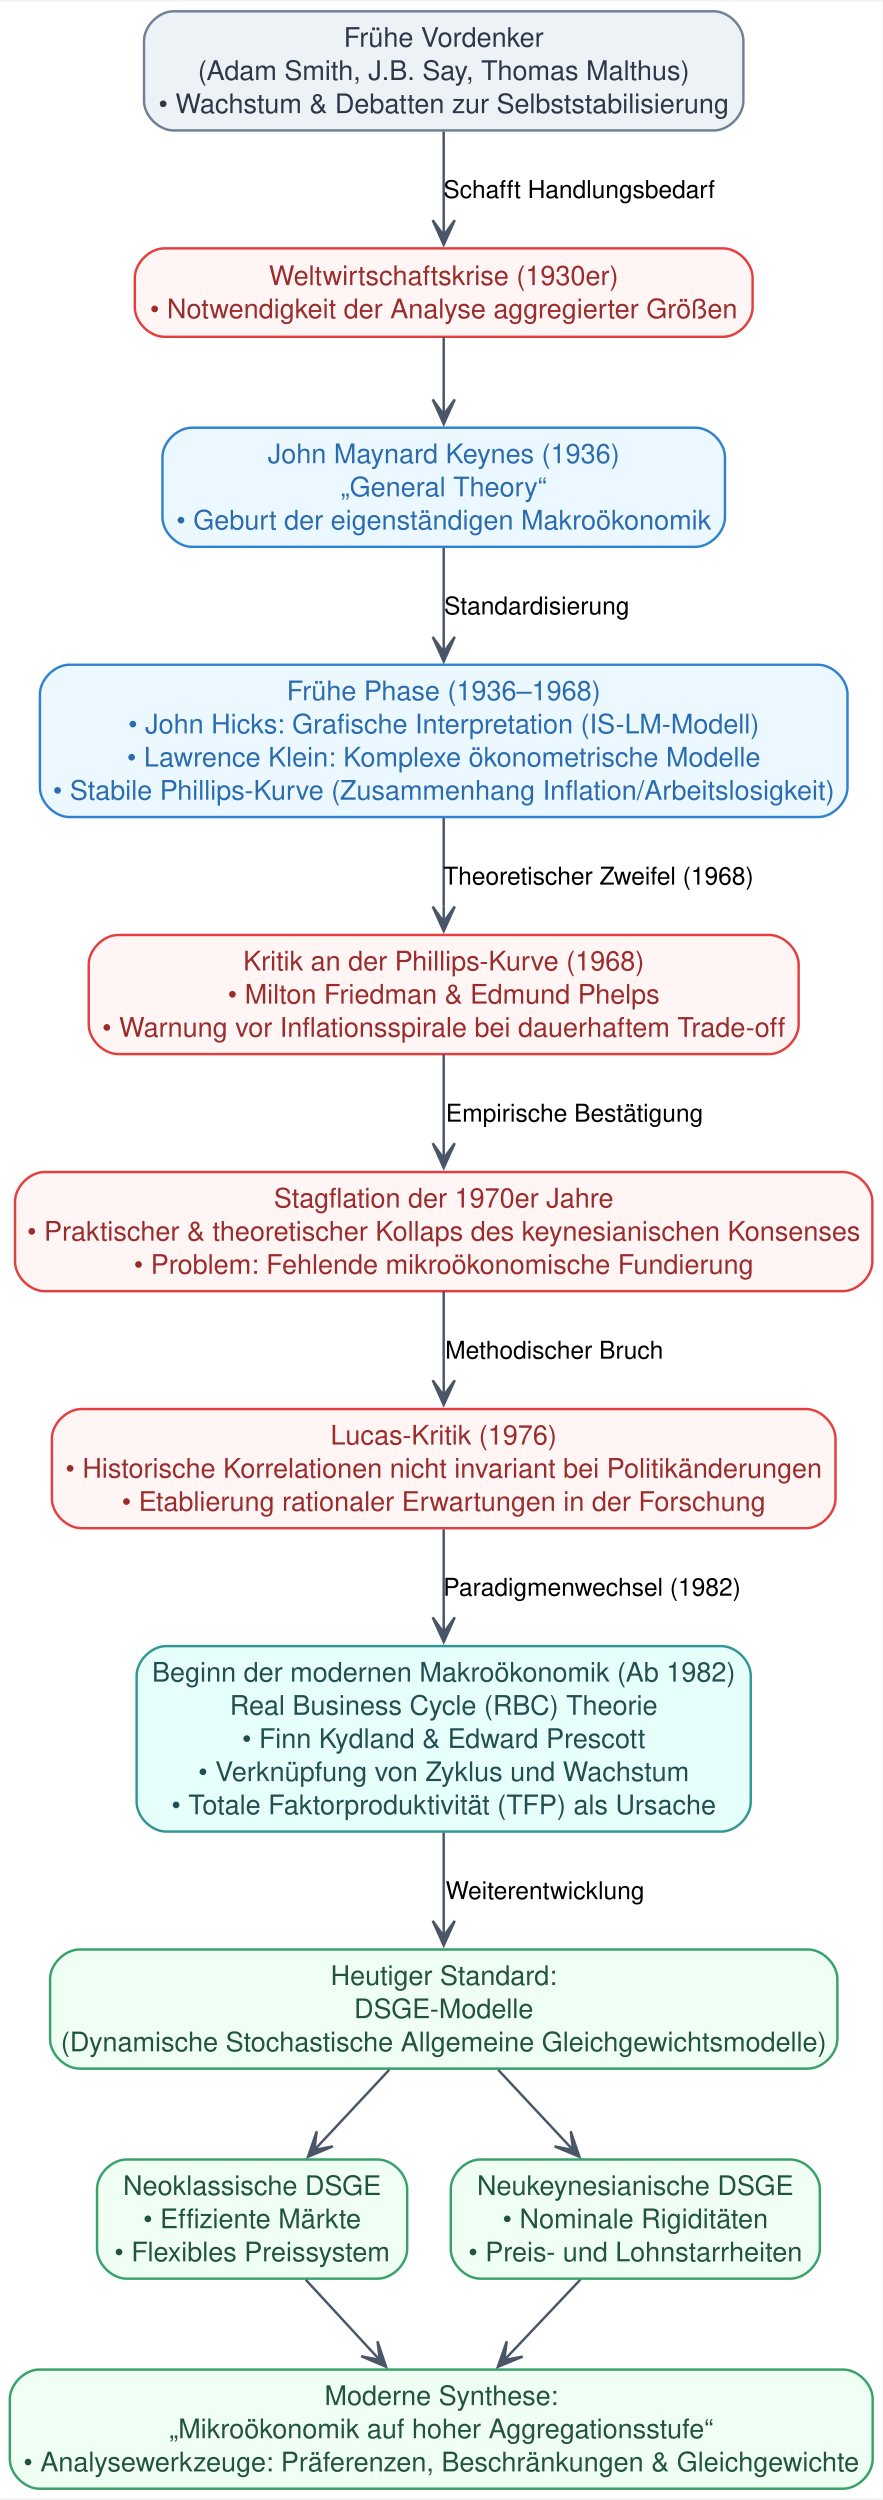
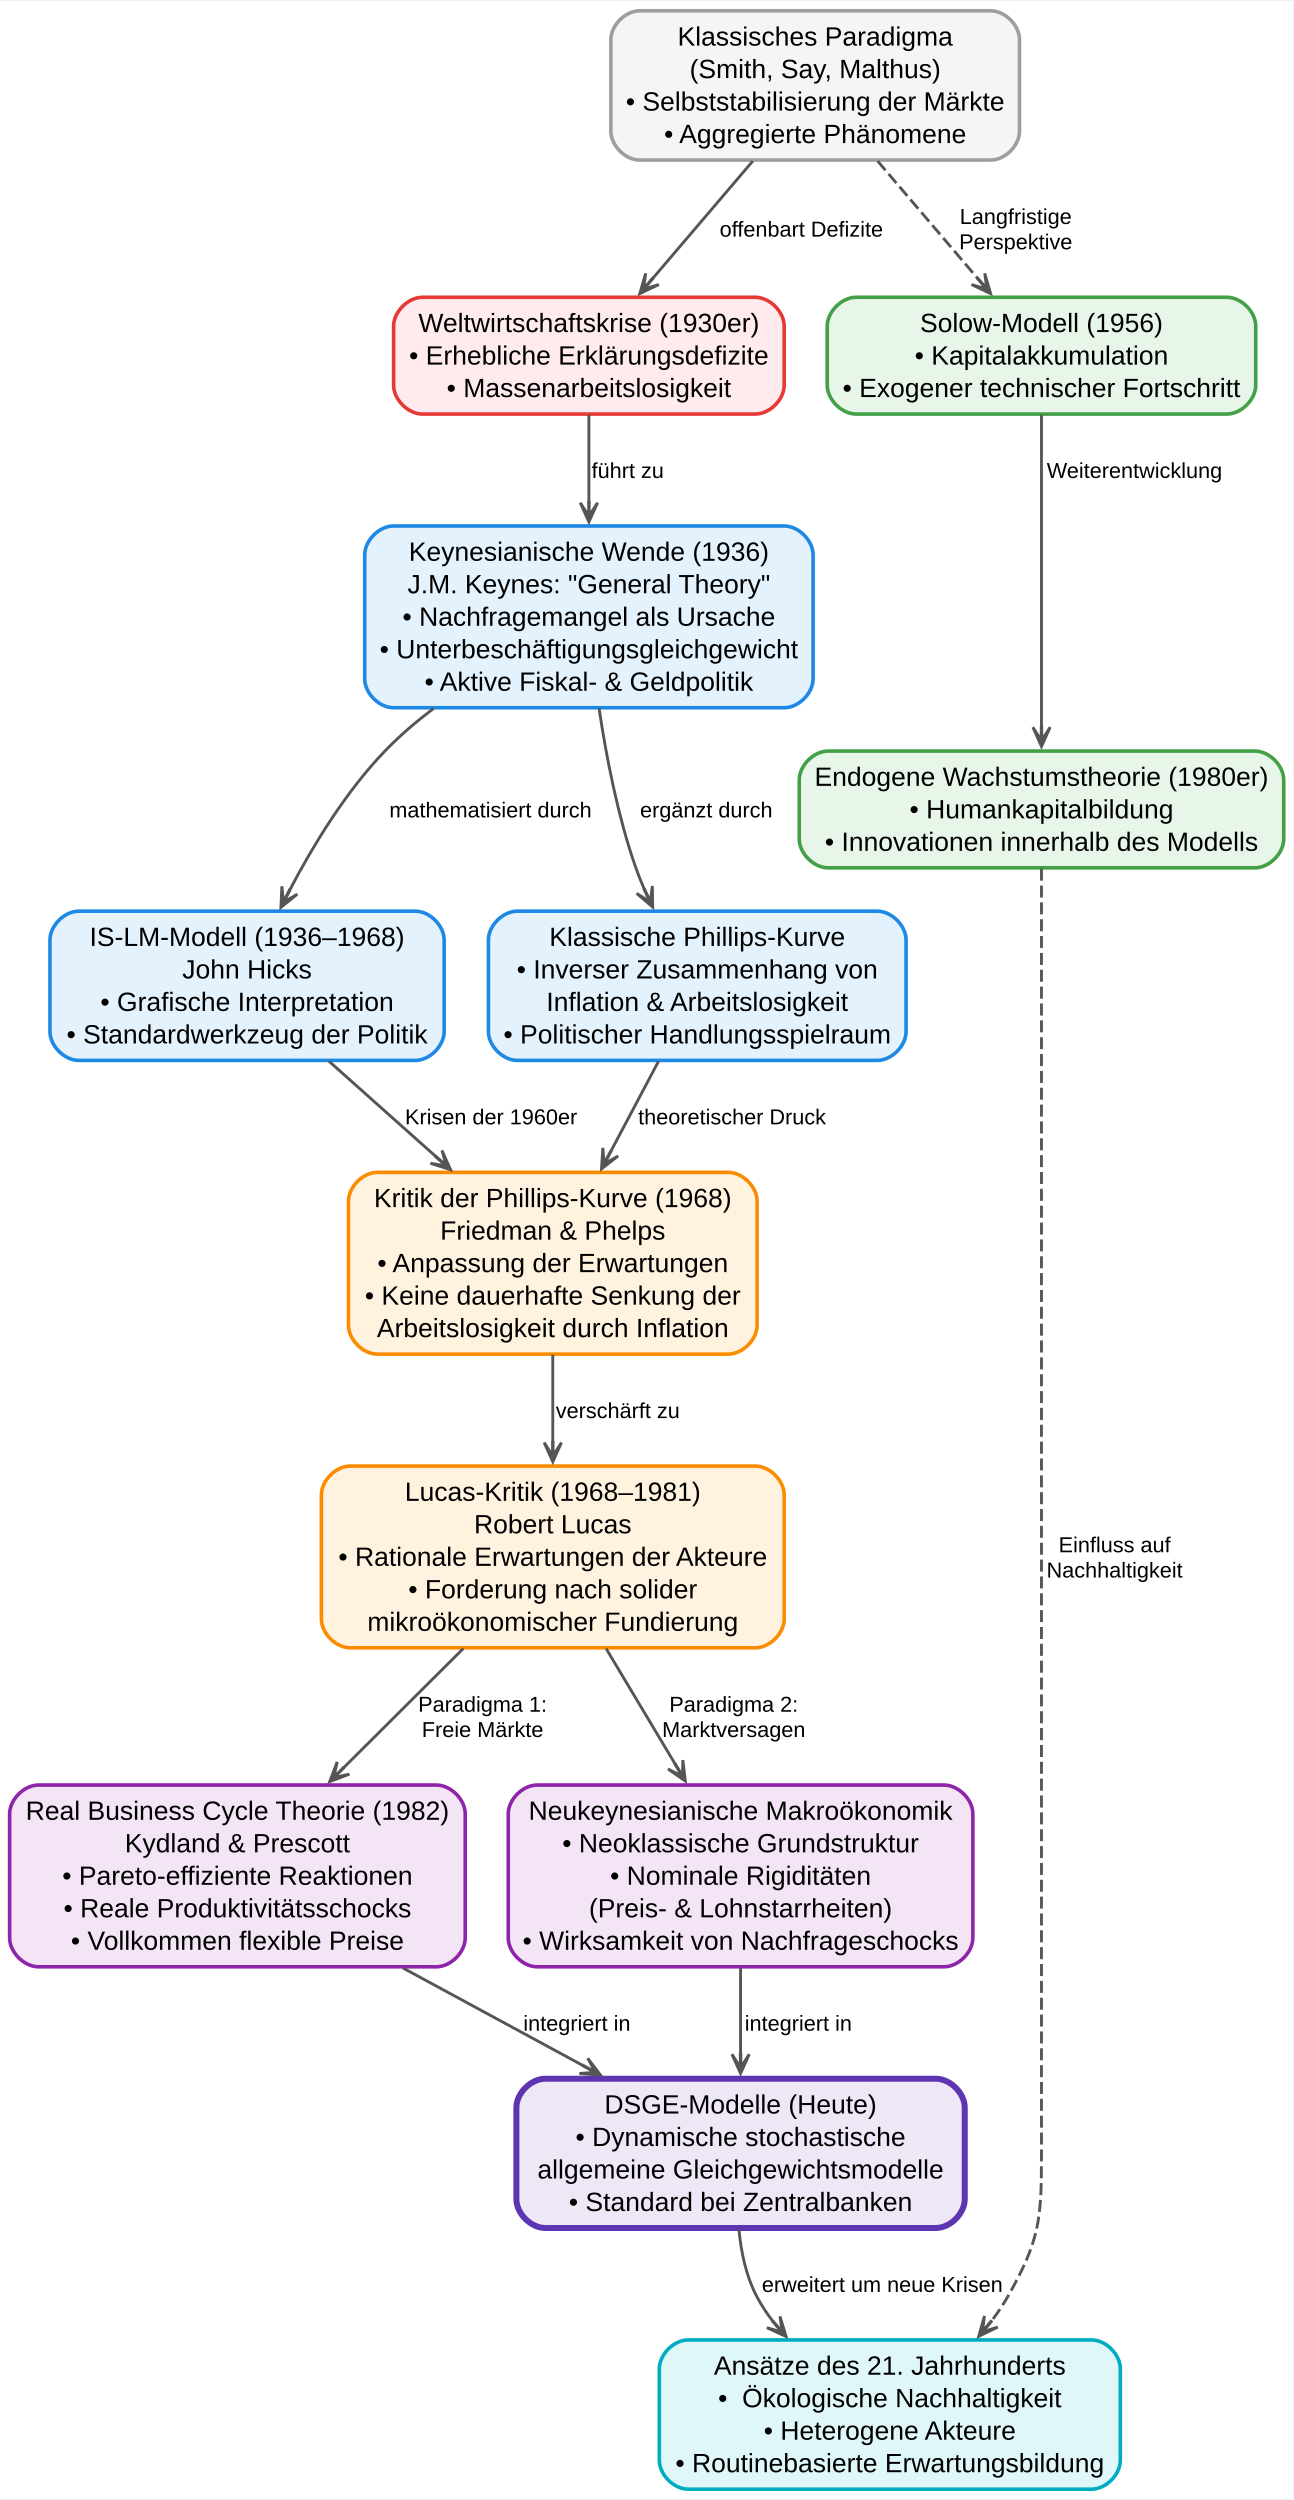
- <svg xmlns="http://www.w3.org/2000/svg" width="359pt" height="1017pt" viewBox="0.00 0.00 359.25 1016.50">
-   <g id="graph0" class="graph" transform="scale(1 1) rotate(0) translate(4 1012.5)">
-     <polygon fill="white" stroke="none" points="-4,4 -4,-1012.5 355.25,-1012.5 355.25,4 -4,4" />
+ <svg xmlns="http://www.w3.org/2000/svg" width="537pt" height="1038pt" viewBox="0.00 0.00 537.25 1037.50">
+   <g id="graph0" class="graph" transform="scale(1 1) rotate(0) translate(4 1033.5)">
+     <polygon fill="white" stroke="none" points="-4,4 -4,-1033.5 533.25,-1033.5 533.25,4 -4,4" />
    <g id="node1" class="node">
-       <path fill="#edf2f7" stroke="#718096" d="M286.62,-1008.5C286.62,-1008.5 66.62,-1008.5 66.62,-1008.5 60.62,-1008.5 54.63,-1002.5 54.63,-996.5 54.63,-996.5 54.63,-972 54.63,-972 54.63,-966 60.63,-960 66.63,-960 66.63,-960 286.62,-960 286.62,-960 292.62,-960 298.62,-966 298.62,-972 298.62,-972 298.62,-996.5 298.62,-996.5 298.62,-1002.5 292.62,-1008.5 286.62,-1008.5" />
-       <text text-anchor="middle" x="176.62" y="-994.05" font-family="Helvetica,Arial,sans-serif" font-size="11.00" fill="#2d3748">Frühe Vordenker</text>
-       <text text-anchor="middle" x="176.62" y="-980.55" font-family="Helvetica,Arial,sans-serif" font-size="11.00" fill="#2d3748">(Adam Smith, J.B. Say, Thomas Malthus)</text>
-       <text text-anchor="middle" x="176.62" y="-967.05" font-family="Helvetica,Arial,sans-serif" font-size="11.00" fill="#2d3748">• Wachstum &amp; Debatten zur Selbststabilisierung</text>
+       <path fill="#f5f5f5" stroke="#9e9e9e" stroke-width="1.5" d="M407.5,-1029.5C407.5,-1029.5 261.75,-1029.5 261.75,-1029.5 255.75,-1029.5 249.75,-1023.5 249.75,-1017.5 249.75,-1017.5 249.75,-979.5 249.75,-979.5 249.75,-973.5 255.75,-967.5 261.75,-967.5 261.75,-967.5 407.5,-967.5 407.5,-967.5 413.5,-967.5 419.5,-973.5 419.5,-979.5 419.5,-979.5 419.5,-1017.5 419.5,-1017.5 419.5,-1023.5 413.5,-1029.5 407.5,-1029.5" />
+       <text text-anchor="middle" x="334.62" y="-1015.05" font-family="Arial" font-size="11.00">Klassisches Paradigma</text>
+       <text text-anchor="middle" x="334.62" y="-1001.55" font-family="Arial" font-size="11.00">(Smith, Say, Malthus)</text>
+       <text text-anchor="middle" x="334.62" y="-988.05" font-family="Arial" font-size="11.00">• Selbststabilisierung der Märkte</text>
+       <text text-anchor="middle" x="334.62" y="-974.55" font-family="Arial" font-size="11.00">• Aggregierte Phänomene</text>
    </g>
    <g id="node2" class="node">
-       <path fill="#fff5f5" stroke="#e53e3e" d="M290.38,-912C290.38,-912 62.87,-912 62.87,-912 56.88,-912 50.88,-906 50.88,-900 50.88,-900 50.88,-888 50.88,-888 50.88,-882 56.88,-876 62.88,-876 62.88,-876 290.38,-876 290.38,-876 296.38,-876 302.38,-882 302.38,-888 302.38,-888 302.38,-900 302.38,-900 302.38,-906 296.38,-912 290.38,-912" />
-       <text text-anchor="middle" x="176.62" y="-897.05" font-family="Helvetica,Arial,sans-serif" font-size="11.00" fill="#9b2c2c">Weltwirtschaftskrise (1930er)</text>
-       <text text-anchor="middle" x="176.62" y="-883.55" font-family="Helvetica,Arial,sans-serif" font-size="11.00" fill="#9b2c2c">• Notwendigkeit der Analyse aggregierter Größen</text>
+       <path fill="#ffebee" stroke="#e53935" stroke-width="1.5" d="M309.75,-910.5C309.75,-910.5 171.5,-910.5 171.5,-910.5 165.5,-910.5 159.5,-904.5 159.5,-898.5 159.5,-898.5 159.5,-874 159.5,-874 159.5,-868 165.5,-862 171.5,-862 171.5,-862 309.75,-862 309.75,-862 315.75,-862 321.75,-868 321.75,-874 321.75,-874 321.75,-898.5 321.75,-898.5 321.75,-904.5 315.75,-910.5 309.75,-910.5" />
+       <text text-anchor="middle" x="240.62" y="-896.05" font-family="Arial" font-size="11.00">Weltwirtschaftskrise (1930er)</text>
+       <text text-anchor="middle" x="240.62" y="-882.55" font-family="Arial" font-size="11.00">• Erhebliche Erklärungsdefizite</text>
+       <text text-anchor="middle" x="240.62" y="-869.05" font-family="Arial" font-size="11.00">• Massenarbeitslosigkeit</text>
    </g>
    <g id="edge1" class="edge">
-       <path fill="none" stroke="#4a5568" d="M176.62,-959.6C176.62,-948.42 176.62,-934.98 176.62,-923.27" />
-       <polygon fill="#4a5568" stroke="#4a5568" points="176.63,-913.49 181.13,-923.49 176.63,-917.27 176.63,-923.49 176.63,-923.49 176.63,-923.49 176.63,-917.27 172.13,-923.49 176.63,-913.49" />
-       <text text-anchor="middle" x="231.75" y="-932.5" font-family="Helvetica,Arial,sans-serif" font-size="10.00"> Schafft Handlungsbedarf</text>
+       <path fill="none" stroke="#555555" stroke-width="1.2" d="M308.69,-967.08C295.59,-951.72 279.74,-933.12 266.63,-917.75" />
+       <polygon fill="#555555" stroke="#555555" stroke-width="1.2" points="261.76,-912.04 269.69,-915.79 263.49,-913.91 267.03,-918.07 266.95,-918.13 266.88,-918.2 263.33,-914.04 264.21,-920.47 261.76,-912.04" />
+       <text text-anchor="middle" x="328.88" y="-935.7" font-family="Arial" font-size="9.00"> offenbart Defizite</text>
+     </g>
+     <g id="node11" class="node">
+       <path fill="#e8f5e9" stroke="#43a047" stroke-width="1.5" d="M505.62,-910.5C505.62,-910.5 351.62,-910.5 351.62,-910.5 345.62,-910.5 339.62,-904.5 339.62,-898.5 339.62,-898.5 339.62,-874 339.62,-874 339.62,-868 345.62,-862 351.62,-862 351.62,-862 505.62,-862 505.62,-862 511.62,-862 517.62,-868 517.62,-874 517.62,-874 517.62,-898.5 517.62,-898.5 517.62,-904.5 511.62,-910.5 505.62,-910.5" />
+       <text text-anchor="middle" x="428.62" y="-896.05" font-family="Arial" font-size="11.00">Solow-Modell (1956)</text>
+       <text text-anchor="middle" x="428.62" y="-882.55" font-family="Arial" font-size="11.00">• Kapitalakkumulation</text>
+       <text text-anchor="middle" x="428.62" y="-869.05" font-family="Arial" font-size="11.00">• Exogener technischer Fortschritt</text>
+     </g>
+     <g id="edge13" class="edge">
+       <path fill="none" stroke="#555555" stroke-width="1.2" stroke-dasharray="5,2" d="M360.56,-967.08C373.66,-951.72 389.51,-933.12 402.62,-917.75" />
+       <polygon fill="#555555" stroke="#555555" stroke-width="1.2" points="407.49,-912.04 405.04,-920.47 405.92,-914.04 402.37,-918.2 402.3,-918.13 402.22,-918.07 405.76,-913.91 399.56,-915.79 407.49,-912.04" />
+       <text text-anchor="middle" x="417.93" y="-940.95" font-family="Arial" font-size="9.00"> Langfristige</text>
+       <text text-anchor="middle" x="417.93" y="-930.45" font-family="Arial" font-size="9.00"> Perspektive</text>
    </g>
    <g id="node3" class="node">
-       <path fill="#ebf8ff" stroke="#3182ce" d="M279.12,-839C279.12,-839 74.12,-839 74.12,-839 68.12,-839 62.13,-833 62.13,-827 62.13,-827 62.13,-802.5 62.13,-802.5 62.13,-796.5 68.13,-790.5 74.13,-790.5 74.13,-790.5 279.12,-790.5 279.12,-790.5 285.12,-790.5 291.12,-796.5 291.12,-802.5 291.12,-802.5 291.12,-827 291.12,-827 291.12,-833 285.12,-839 279.12,-839" />
-       <text text-anchor="middle" x="176.62" y="-824.55" font-family="Helvetica,Arial,sans-serif" font-size="11.00" fill="#2b6cb0">John Maynard Keynes (1936)</text>
-       <text text-anchor="middle" x="176.62" y="-811.05" font-family="Helvetica,Arial,sans-serif" font-size="11.00" fill="#2b6cb0">„General Theory“</text>
-       <text text-anchor="middle" x="176.62" y="-797.55" font-family="Helvetica,Arial,sans-serif" font-size="11.00" fill="#2b6cb0">• Geburt der eigenständigen Makroökonomik</text>
+       <path fill="#e3f2fd" stroke="#1e88e5" stroke-width="1.5" d="M321.75,-815.5C321.75,-815.5 159.5,-815.5 159.5,-815.5 153.5,-815.5 147.5,-809.5 147.5,-803.5 147.5,-803.5 147.5,-752 147.5,-752 147.5,-746 153.5,-740 159.5,-740 159.5,-740 321.75,-740 321.75,-740 327.75,-740 333.75,-746 333.75,-752 333.75,-752 333.75,-803.5 333.75,-803.5 333.75,-809.5 327.75,-815.5 321.75,-815.5" />
+       <text text-anchor="middle" x="240.62" y="-801.05" font-family="Arial" font-size="11.00">Keynesianische Wende (1936)</text>
+       <text text-anchor="middle" x="240.62" y="-787.55" font-family="Arial" font-size="11.00">J.M. Keynes: "General Theory"</text>
+       <text text-anchor="middle" x="240.62" y="-774.05" font-family="Arial" font-size="11.00">• Nachfragemangel als Ursache</text>
+       <text text-anchor="middle" x="240.62" y="-760.55" font-family="Arial" font-size="11.00">• Unterbeschäftigungsgleichgewicht</text>
+       <text text-anchor="middle" x="240.62" y="-747.05" font-family="Arial" font-size="11.00">• Aktive Fiskal- &amp; Geldpolitik</text>
    </g>
    <g id="edge2" class="edge">
-       <path fill="none" stroke="#4a5568" d="M176.62,-875.86C176.62,-868.29 176.62,-859.12 176.62,-850.24" />
-       <polygon fill="#4a5568" stroke="#4a5568" points="176.63,-840.51 181.13,-850.51 176.63,-844.29 176.63,-850.51 176.63,-850.51 176.63,-850.51 176.63,-844.29 172.13,-850.51 176.63,-840.51" />
+       <path fill="none" stroke="#555555" stroke-width="1.2" d="M240.62,-861.61C240.62,-850.77 240.62,-837.51 240.62,-824.81" />
+       <polygon fill="#555555" stroke="#555555" stroke-width="1.2" points="240.63,-817.17 244.23,-825.17 240.73,-819.71 240.73,-825.17 240.63,-825.17 240.53,-825.17 240.53,-819.71 237.03,-825.17 240.63,-817.17" />
+       <text text-anchor="middle" x="256.75" y="-835.45" font-family="Arial" font-size="9.00"> führt zu</text>
    </g>
    <g id="node4" class="node">
-       <path fill="#ebf8ff" stroke="#3182ce" d="M329,-742.5C329,-742.5 24.25,-742.5 24.25,-742.5 18.25,-742.5 12.25,-736.5 12.25,-730.5 12.25,-730.5 12.25,-692.5 12.25,-692.5 12.25,-686.5 18.25,-680.5 24.25,-680.5 24.25,-680.5 329,-680.5 329,-680.5 335,-680.5 341,-686.5 341,-692.5 341,-692.5 341,-730.5 341,-730.5 341,-736.5 335,-742.5 329,-742.5" />
-       <text text-anchor="middle" x="176.62" y="-728.05" font-family="Helvetica,Arial,sans-serif" font-size="11.00" fill="#2b6cb0">Frühe Phase (1936–1968)</text>
-       <text text-anchor="middle" x="176.62" y="-714.55" font-family="Helvetica,Arial,sans-serif" font-size="11.00" fill="#2b6cb0">• John Hicks: Grafische Interpretation (IS-LM-Modell)</text>
-       <text text-anchor="middle" x="176.62" y="-701.05" font-family="Helvetica,Arial,sans-serif" font-size="11.00" fill="#2b6cb0">• Lawrence Klein: Komplexe ökonometrische Modelle</text>
-       <text text-anchor="middle" x="176.62" y="-687.55" font-family="Helvetica,Arial,sans-serif" font-size="11.00" fill="#2b6cb0">• Stabile Phillips-Kurve (Zusammenhang Inflation/Arbeitslosigkeit)</text>
+       <path fill="#e3f2fd" stroke="#1e88e5" stroke-width="1.5" d="M168.5,-655.5C168.5,-655.5 28.75,-655.5 28.75,-655.5 22.75,-655.5 16.75,-649.5 16.75,-643.5 16.75,-643.5 16.75,-605.5 16.75,-605.5 16.75,-599.5 22.75,-593.5 28.75,-593.5 28.75,-593.5 168.5,-593.5 168.5,-593.5 174.5,-593.5 180.5,-599.5 180.5,-605.5 180.5,-605.5 180.5,-643.5 180.5,-643.5 180.5,-649.5 174.5,-655.5 168.5,-655.5" />
+       <text text-anchor="middle" x="98.62" y="-641.05" font-family="Arial" font-size="11.00">IS-LM-Modell (1936–1968)</text>
+       <text text-anchor="middle" x="98.62" y="-627.55" font-family="Arial" font-size="11.00">John Hicks</text>
+       <text text-anchor="middle" x="98.62" y="-614.05" font-family="Arial" font-size="11.00">• Grafische Interpretation</text>
+       <text text-anchor="middle" x="98.62" y="-600.55" font-family="Arial" font-size="11.00">• Standardwerkzeug der Politik</text>
    </g>
    <g id="edge3" class="edge">
-       <path fill="none" stroke="#4a5568" d="M176.62,-790.01C176.62,-779.18 176.62,-766.04 176.62,-753.68" />
-       <polygon fill="#4a5568" stroke="#4a5568" points="176.63,-743.85 181.13,-753.85 176.63,-747.63 176.63,-753.85 176.63,-753.85 176.63,-753.85 176.63,-747.63 172.13,-753.85 176.63,-743.85" />
-       <text text-anchor="middle" x="214.5" y="-763" font-family="Helvetica,Arial,sans-serif" font-size="10.00"> Standardisierung</text>
+       <path fill="none" stroke="#555555" stroke-width="1.2" d="M176.11,-739.71C168.88,-734.24 161.95,-728.31 155.88,-722 139.71,-705.2 126.15,-683.02 116.29,-664.16" />
+       <polygon fill="#555555" stroke="#555555" stroke-width="1.2" points="112.68,-657.07 119.51,-662.57 113.92,-659.28 116.39,-664.15 116.3,-664.2 116.21,-664.24 113.74,-659.37 113.09,-665.83 112.68,-657.07" />
+       <text text-anchor="middle" x="199.75" y="-694.45" font-family="Arial" font-size="9.00"> mathematisiert durch</text>
    </g>
    <g id="node5" class="node">
-       <path fill="#fff5f5" stroke="#e53e3e" d="M309.12,-632.5C309.12,-632.5 44.12,-632.5 44.12,-632.5 38.12,-632.5 32.12,-626.5 32.12,-620.5 32.12,-620.5 32.12,-596 32.12,-596 32.12,-590 38.12,-584 44.12,-584 44.12,-584 309.12,-584 309.12,-584 315.12,-584 321.12,-590 321.12,-596 321.12,-596 321.12,-620.5 321.12,-620.5 321.12,-626.5 315.12,-632.5 309.12,-632.5" />
-       <text text-anchor="middle" x="176.62" y="-618.05" font-family="Helvetica,Arial,sans-serif" font-size="11.00" fill="#9b2c2c">Kritik an der Phillips-Kurve (1968)</text>
-       <text text-anchor="middle" x="176.62" y="-604.55" font-family="Helvetica,Arial,sans-serif" font-size="11.00" fill="#9b2c2c">• Milton Friedman &amp; Edmund Phelps</text>
-       <text text-anchor="middle" x="176.62" y="-591.05" font-family="Helvetica,Arial,sans-serif" font-size="11.00" fill="#9b2c2c">• Warnung vor Inflationsspirale bei dauerhaftem Trade-off</text>
+       <path fill="#e3f2fd" stroke="#1e88e5" stroke-width="1.5" d="M360.38,-655.5C360.38,-655.5 210.88,-655.5 210.88,-655.5 204.88,-655.5 198.88,-649.5 198.88,-643.5 198.88,-643.5 198.88,-605.5 198.88,-605.5 198.88,-599.5 204.88,-593.5 210.88,-593.5 210.88,-593.5 360.38,-593.5 360.38,-593.5 366.38,-593.5 372.38,-599.5 372.38,-605.5 372.38,-605.5 372.38,-643.5 372.38,-643.5 372.38,-649.5 366.38,-655.5 360.38,-655.5" />
+       <text text-anchor="middle" x="285.62" y="-641.05" font-family="Arial" font-size="11.00">Klassische Phillips-Kurve</text>
+       <text text-anchor="middle" x="285.62" y="-627.55" font-family="Arial" font-size="11.00">• Inverser Zusammenhang von</text>
+       <text text-anchor="middle" x="285.62" y="-614.05" font-family="Arial" font-size="11.00">  Inflation &amp; Arbeitslosigkeit</text>
+       <text text-anchor="middle" x="285.62" y="-600.55" font-family="Arial" font-size="11.00">• Politischer Handlungsspielraum</text>
    </g>
    <g id="edge4" class="edge">
-       <path fill="none" stroke="#4a5568" d="M176.62,-680.12C176.62,-668.76 176.62,-655.78 176.62,-644.05" />
-       <polygon fill="#4a5568" stroke="#4a5568" points="176.63,-634.07 181.13,-644.07 176.63,-637.85 176.63,-644.07 176.63,-644.07 176.63,-644.07 176.63,-637.85 172.13,-644.07 176.63,-634.07" />
-       <text text-anchor="middle" x="239.62" y="-653" font-family="Helvetica,Arial,sans-serif" font-size="10.00"> Theoretischer Zweifel (1968)</text>
+       <path fill="none" stroke="#555555" stroke-width="1.2" d="M244.86,-739.73C247.83,-719.74 252.63,-694.84 260.12,-673.5 261.19,-670.47 262.42,-667.4 263.76,-664.35" />
+       <polygon fill="#555555" stroke="#555555" stroke-width="1.2" points="267.12,-657.19 266.98,-665.96 266.13,-659.53 263.81,-664.47 263.72,-664.43 263.63,-664.38 265.95,-659.44 260.46,-662.89 267.12,-657.19" />
+       <text text-anchor="middle" x="289.38" y="-694.45" font-family="Arial" font-size="9.00"> ergänzt durch</text>
    </g>
    <g id="node6" class="node">
-       <path fill="#fff5f5" stroke="#e53e3e" d="M339.12,-536C339.12,-536 14.12,-536 14.12,-536 8.12,-536 2.12,-530 2.12,-524 2.12,-524 2.12,-499.5 2.12,-499.5 2.12,-493.5 8.12,-487.5 14.12,-487.5 14.12,-487.5 339.12,-487.5 339.12,-487.5 345.12,-487.5 351.12,-493.5 351.12,-499.5 351.12,-499.5 351.12,-524 351.12,-524 351.12,-530 345.12,-536 339.12,-536" />
-       <text text-anchor="middle" x="176.62" y="-521.55" font-family="Helvetica,Arial,sans-serif" font-size="11.00" fill="#9b2c2c">Stagflation der 1970er Jahre</text>
-       <text text-anchor="middle" x="176.62" y="-508.05" font-family="Helvetica,Arial,sans-serif" font-size="11.00" fill="#9b2c2c">• Praktischer &amp; theoretischer Kollaps des keynesianischen Konsenses</text>
-       <text text-anchor="middle" x="176.62" y="-494.55" font-family="Helvetica,Arial,sans-serif" font-size="11.00" fill="#9b2c2c">• Problem: Fehlende mikroökonomische Fundierung</text>
+       <path fill="#fff3e0" stroke="#fb8c00" stroke-width="1.5" d="M298.5,-547C298.5,-547 152.75,-547 152.75,-547 146.75,-547 140.75,-541 140.75,-535 140.75,-535 140.75,-483.5 140.75,-483.5 140.75,-477.5 146.75,-471.5 152.75,-471.5 152.75,-471.5 298.5,-471.5 298.5,-471.5 304.5,-471.5 310.5,-477.5 310.5,-483.5 310.5,-483.5 310.5,-535 310.5,-535 310.5,-541 304.5,-547 298.5,-547" />
+       <text text-anchor="middle" x="225.62" y="-532.55" font-family="Arial" font-size="11.00">Kritik der Phillips-Kurve (1968)</text>
+       <text text-anchor="middle" x="225.62" y="-519.05" font-family="Arial" font-size="11.00">Friedman &amp; Phelps</text>
+       <text text-anchor="middle" x="225.62" y="-505.55" font-family="Arial" font-size="11.00">• Anpassung der Erwartungen</text>
+       <text text-anchor="middle" x="225.62" y="-492.05" font-family="Arial" font-size="11.00">• Keine dauerhafte Senkung der</text>
+       <text text-anchor="middle" x="225.62" y="-478.55" font-family="Arial" font-size="11.00">  Arbeitslosigkeit durch Inflation</text>
+     </g>
+     <g id="edge6" class="edge">
+       <path fill="none" stroke="#555555" stroke-width="1.2" d="M132.66,-593.15C146.42,-580.88 162.56,-566.49 177.49,-553.18" />
+       <polygon fill="#555555" stroke="#555555" stroke-width="1.2" points="183.16,-548.12 179.58,-556.13 181.33,-549.88 177.25,-553.52 177.19,-553.44 177.12,-553.37 181.2,-549.73 174.79,-550.76 183.16,-548.12" />
+       <text text-anchor="middle" x="200" y="-566.95" font-family="Arial" font-size="9.00"> Krisen der 1960er</text>
    </g>
    <g id="edge5" class="edge">
-       <path fill="none" stroke="#4a5568" d="M176.62,-583.89C176.62,-572.96 176.62,-559.7 176.62,-547.62" />
-       <polygon fill="#4a5568" stroke="#4a5568" points="176.63,-537.72 181.13,-547.72 176.63,-541.5 176.63,-547.72 176.63,-547.72 176.63,-547.72 176.63,-541.5 172.13,-547.72 176.63,-537.72" />
-       <text text-anchor="middle" x="229.88" y="-556.5" font-family="Helvetica,Arial,sans-serif" font-size="10.00"> Empirische Bestätigung</text>
+       <path fill="none" stroke="#555555" stroke-width="1.2" d="M269.55,-593.15C263.4,-581.54 256.24,-568.04 249.52,-555.34" />
+       <polygon fill="#555555" stroke="#555555" stroke-width="1.2" points="245.86,-548.44 252.78,-553.82 247.13,-550.63 249.69,-555.46 249.6,-555.51 249.51,-555.55 246.96,-550.73 246.42,-557.19 245.86,-548.44" />
+       <text text-anchor="middle" x="300.09" y="-566.95" font-family="Arial" font-size="9.00"> theoretischer Druck</text>
    </g>
    <g id="node7" class="node">
-       <path fill="#fff5f5" stroke="#e53e3e" d="M324.12,-439.5C324.12,-439.5 29.12,-439.5 29.12,-439.5 23.12,-439.5 17.12,-433.5 17.12,-427.5 17.12,-427.5 17.12,-403 17.12,-403 17.12,-397 23.12,-391 29.12,-391 29.12,-391 324.12,-391 324.12,-391 330.12,-391 336.12,-397 336.12,-403 336.12,-403 336.12,-427.5 336.12,-427.5 336.12,-433.5 330.12,-439.5 324.12,-439.5" />
-       <text text-anchor="middle" x="176.62" y="-425.05" font-family="Helvetica,Arial,sans-serif" font-size="11.00" fill="#9b2c2c">Lucas-Kritik (1976)</text>
-       <text text-anchor="middle" x="176.62" y="-411.55" font-family="Helvetica,Arial,sans-serif" font-size="11.00" fill="#9b2c2c">• Historische Korrelationen nicht invariant bei Politikänderungen</text>
-       <text text-anchor="middle" x="176.62" y="-398.05" font-family="Helvetica,Arial,sans-serif" font-size="11.00" fill="#9b2c2c">• Etablierung rationaler Erwartungen in der Forschung</text>
+       <path fill="#fff3e0" stroke="#fb8c00" stroke-width="1.5" d="M309.75,-425C309.75,-425 141.5,-425 141.5,-425 135.5,-425 129.5,-419 129.5,-413 129.5,-413 129.5,-361.5 129.5,-361.5 129.5,-355.5 135.5,-349.5 141.5,-349.5 141.5,-349.5 309.75,-349.5 309.75,-349.5 315.75,-349.5 321.75,-355.5 321.75,-361.5 321.75,-361.5 321.75,-413 321.75,-413 321.75,-419 315.75,-425 309.75,-425" />
+       <text text-anchor="middle" x="225.62" y="-410.55" font-family="Arial" font-size="11.00">Lucas-Kritik (1968–1981)</text>
+       <text text-anchor="middle" x="225.62" y="-397.05" font-family="Arial" font-size="11.00">Robert Lucas</text>
+       <text text-anchor="middle" x="225.62" y="-383.55" font-family="Arial" font-size="11.00">• Rationale Erwartungen der Akteure</text>
+       <text text-anchor="middle" x="225.62" y="-370.05" font-family="Arial" font-size="11.00">• Forderung nach solider</text>
+       <text text-anchor="middle" x="225.62" y="-356.55" font-family="Arial" font-size="11.00">  mikroökonomischer Fundierung</text>
    </g>
-     <g id="edge6" class="edge">
-       <path fill="none" stroke="#4a5568" d="M176.62,-487.39C176.62,-476.46 176.62,-463.2 176.62,-451.12" />
-       <polygon fill="#4a5568" stroke="#4a5568" points="176.63,-441.22 181.13,-451.22 176.63,-445 176.63,-451.22 176.63,-451.22 176.63,-451.22 176.63,-445 172.13,-451.22 176.63,-441.22" />
-       <text text-anchor="middle" x="221.62" y="-460" font-family="Helvetica,Arial,sans-serif" font-size="10.00"> Methodischer Bruch</text>
+     <g id="edge7" class="edge">
+       <path fill="none" stroke="#555555" stroke-width="1.2" d="M225.62,-471.27C225.62,-459.63 225.62,-446.64 225.62,-434.45" />
+       <polygon fill="#555555" stroke="#555555" stroke-width="1.2" points="225.63,-426.78 229.23,-434.78 225.73,-429.32 225.73,-434.78 225.63,-434.78 225.53,-434.78 225.53,-429.32 222.03,-434.78 225.63,-426.78" />
+       <text text-anchor="middle" x="252.62" y="-444.95" font-family="Arial" font-size="9.00"> verschärft zu</text>
    </g>
    <g id="node8" class="node">
-       <path fill="#e6fffa" stroke="#319795" d="M289.62,-343C289.62,-343 63.62,-343 63.62,-343 57.62,-343 51.62,-337 51.62,-331 51.62,-331 51.62,-279.5 51.62,-279.5 51.62,-273.5 57.62,-267.5 63.62,-267.5 63.62,-267.5 289.62,-267.5 289.62,-267.5 295.62,-267.5 301.62,-273.5 301.62,-279.5 301.62,-279.5 301.62,-331 301.62,-331 301.62,-337 295.62,-343 289.62,-343" />
-       <text text-anchor="middle" x="176.62" y="-328.55" font-family="Helvetica,Arial,sans-serif" font-size="11.00" fill="#234e52">Beginn der modernen Makroökonomik (Ab 1982)</text>
-       <text text-anchor="middle" x="176.62" y="-315.05" font-family="Helvetica,Arial,sans-serif" font-size="11.00" fill="#234e52">Real Business Cycle (RBC) Theorie</text>
-       <text text-anchor="middle" x="176.62" y="-301.55" font-family="Helvetica,Arial,sans-serif" font-size="11.00" fill="#234e52">• Finn Kydland &amp; Edward Prescott</text>
-       <text text-anchor="middle" x="176.62" y="-288.05" font-family="Helvetica,Arial,sans-serif" font-size="11.00" fill="#234e52">• Verknüpfung von Zyklus und Wachstum</text>
-       <text text-anchor="middle" x="176.62" y="-274.55" font-family="Helvetica,Arial,sans-serif" font-size="11.00" fill="#234e52">• Totale Faktorproduktivität (TFP) als Ursache</text>
+       <path fill="#f3e5f5" stroke="#8e24aa" stroke-width="1.5" d="M177.25,-292.5C177.25,-292.5 12,-292.5 12,-292.5 6,-292.5 0,-286.5 0,-280.5 0,-280.5 0,-229 0,-229 0,-223 6,-217 12,-217 12,-217 177.25,-217 177.25,-217 183.25,-217 189.25,-223 189.25,-229 189.25,-229 189.25,-280.5 189.25,-280.5 189.25,-286.5 183.25,-292.5 177.25,-292.5" />
+       <text text-anchor="middle" x="94.62" y="-278.05" font-family="Arial" font-size="11.00">Real Business Cycle Theorie (1982)</text>
+       <text text-anchor="middle" x="94.62" y="-264.55" font-family="Arial" font-size="11.00">Kydland &amp; Prescott</text>
+       <text text-anchor="middle" x="94.62" y="-251.05" font-family="Arial" font-size="11.00">• Pareto-effiziente Reaktionen</text>
+       <text text-anchor="middle" x="94.62" y="-237.55" font-family="Arial" font-size="11.00">• Reale Produktivitätsschocks</text>
+       <text text-anchor="middle" x="94.62" y="-224.05" font-family="Arial" font-size="11.00">• Vollkommen flexible Preise</text>
    </g>
-     <g id="edge7" class="edge">
-       <path fill="none" stroke="#4a5568" d="M176.62,-390.55C176.62,-379.89 176.62,-366.9 176.62,-354.34" />
-       <polygon fill="#4a5568" stroke="#4a5568" points="176.63,-344.7 181.13,-354.7 176.63,-348.48 176.63,-354.7 176.63,-354.7 176.63,-354.7 176.63,-348.48 172.13,-354.7 176.63,-344.7" />
-       <text text-anchor="middle" x="237" y="-363.5" font-family="Helvetica,Arial,sans-serif" font-size="10.00"> Paradigmenwechsel (1982)</text>
+     <g id="edge8" class="edge">
+       <path fill="none" stroke="#555555" stroke-width="1.2" d="M188.44,-349.2C172.81,-333.64 154.52,-315.42 138.26,-299.22" />
+       <polygon fill="#555555" stroke="#555555" stroke-width="1.2" points="132.94,-293.92 141.15,-297.02 134.81,-295.64 138.68,-299.5 138.61,-299.57 138.54,-299.64 134.67,-295.78 136.07,-302.12 132.94,-293.92" />
+       <text text-anchor="middle" x="196.47" y="-322.95" font-family="Arial" font-size="9.00"> Paradigma 1:</text>
+       <text text-anchor="middle" x="196.47" y="-312.45" font-family="Arial" font-size="9.00"> Freie Märkte</text>
    </g>
    <g id="node9" class="node">
-       <path fill="#f0fff4" stroke="#38a169" d="M324.88,-219.5C324.88,-219.5 28.38,-219.5 28.38,-219.5 22.38,-219.5 16.38,-213.5 16.38,-207.5 16.38,-207.5 16.38,-183 16.38,-183 16.38,-177 22.38,-171 28.38,-171 28.38,-171 324.88,-171 324.88,-171 330.88,-171 336.88,-177 336.88,-183 336.88,-183 336.88,-207.5 336.88,-207.5 336.88,-213.5 330.88,-219.5 324.88,-219.5" />
-       <text text-anchor="middle" x="176.62" y="-205.05" font-family="Helvetica,Arial,sans-serif" font-size="11.00" fill="#22543d">Heutiger Standard:</text>
-       <text text-anchor="middle" x="176.62" y="-191.55" font-family="Helvetica,Arial,sans-serif" font-size="11.00" fill="#22543d">DSGE-Modelle</text>
-       <text text-anchor="middle" x="176.62" y="-178.05" font-family="Helvetica,Arial,sans-serif" font-size="11.00" fill="#22543d">(Dynamische Stochastische Allgemeine Gleichgewichtsmodelle)</text>
+       <path fill="#f3e5f5" stroke="#8e24aa" stroke-width="1.5" d="M388.12,-292.5C388.12,-292.5 219.12,-292.5 219.12,-292.5 213.12,-292.5 207.12,-286.5 207.12,-280.5 207.12,-280.5 207.12,-229 207.12,-229 207.12,-223 213.12,-217 219.12,-217 219.12,-217 388.12,-217 388.12,-217 394.12,-217 400.12,-223 400.12,-229 400.12,-229 400.12,-280.5 400.12,-280.5 400.12,-286.5 394.12,-292.5 388.12,-292.5" />
+       <text text-anchor="middle" x="303.62" y="-278.05" font-family="Arial" font-size="11.00">Neukeynesianische Makroökonomik</text>
+       <text text-anchor="middle" x="303.62" y="-264.55" font-family="Arial" font-size="11.00">• Neoklassische Grundstruktur</text>
+       <text text-anchor="middle" x="303.62" y="-251.05" font-family="Arial" font-size="11.00">• Nominale Rigiditäten</text>
+       <text text-anchor="middle" x="303.62" y="-237.55" font-family="Arial" font-size="11.00">  (Preis- &amp; Lohnstarrheiten)</text>
+       <text text-anchor="middle" x="303.62" y="-224.05" font-family="Arial" font-size="11.00">• Wirksamkeit von Nachfrageschocks</text>
    </g>
-     <g id="edge8" class="edge">
-       <path fill="none" stroke="#4a5568" d="M176.62,-267.08C176.62,-255.37 176.62,-242.48 176.62,-230.94" />
-       <polygon fill="#4a5568" stroke="#4a5568" points="176.63,-221.17 181.13,-231.17 176.63,-224.95 176.63,-231.17 176.63,-231.17 176.63,-231.17 176.63,-224.95 172.13,-231.17 176.63,-221.17" />
-       <text text-anchor="middle" x="217.88" y="-240" font-family="Helvetica,Arial,sans-serif" font-size="10.00"> Weiterentwicklung</text>
+     <g id="edge9" class="edge">
+       <path fill="none" stroke="#555555" stroke-width="1.2" d="M247.77,-349.2C256.74,-334.19 267.19,-316.7 276.61,-300.95" />
+       <polygon fill="#555555" stroke="#555555" stroke-width="1.2" points="280.68,-294.14 279.66,-302.86 279.46,-296.37 276.66,-301.06 276.57,-301.01 276.49,-300.96 279.29,-296.27 273.48,-299.16 280.68,-294.14" />
+       <text text-anchor="middle" x="300.8" y="-322.95" font-family="Arial" font-size="9.00"> Paradigma 2:</text>
+       <text text-anchor="middle" x="300.8" y="-312.45" font-family="Arial" font-size="9.00"> Marktversagen</text>
    </g>
    <g id="node10" class="node">
-       <path fill="#f0fff4" stroke="#38a169" d="M149.75,-134C149.75,-134 47.5,-134 47.5,-134 41.5,-134 35.5,-128 35.5,-122 35.5,-122 35.5,-97.5 35.5,-97.5 35.5,-91.5 41.5,-85.5 47.5,-85.5 47.5,-85.5 149.75,-85.5 149.75,-85.5 155.75,-85.5 161.75,-91.5 161.75,-97.5 161.75,-97.5 161.75,-122 161.75,-122 161.75,-128 155.75,-134 149.75,-134" />
-       <text text-anchor="middle" x="98.62" y="-119.55" font-family="Helvetica,Arial,sans-serif" font-size="11.00" fill="#22543d">Neoklassische DSGE</text>
-       <text text-anchor="middle" x="98.62" y="-106.05" font-family="Helvetica,Arial,sans-serif" font-size="11.00" fill="#22543d">• Effiziente Märkte</text>
-       <text text-anchor="middle" x="98.62" y="-92.55" font-family="Helvetica,Arial,sans-serif" font-size="11.00" fill="#22543d">• Flexibles Preissystem</text>
-     </g>
-     <g id="edge9" class="edge">
-       <path fill="none" stroke="#4a5568" d="M154.48,-170.55C146.26,-161.74 136.8,-151.62 128.03,-142.23" />
-       <polygon fill="#4a5568" stroke="#4a5568" points="121.39,-135.12 131.5,-139.35 123.97,-137.88 128.21,-142.42 128.21,-142.42 128.21,-142.42 123.97,-137.88 124.92,-145.49 121.39,-135.12" />
-     </g>
-     <g id="node11" class="node">
-       <path fill="#f0fff4" stroke="#38a169" d="M317.75,-134C317.75,-134 191.5,-134 191.5,-134 185.5,-134 179.5,-128 179.5,-122 179.5,-122 179.5,-97.5 179.5,-97.5 179.5,-91.5 185.5,-85.5 191.5,-85.5 191.5,-85.5 317.75,-85.5 317.75,-85.5 323.75,-85.5 329.75,-91.5 329.75,-97.5 329.75,-97.5 329.75,-122 329.75,-122 329.75,-128 323.75,-134 317.75,-134" />
-       <text text-anchor="middle" x="254.62" y="-119.55" font-family="Helvetica,Arial,sans-serif" font-size="11.00" fill="#22543d">Neukeynesianische DSGE</text>
-       <text text-anchor="middle" x="254.62" y="-106.05" font-family="Helvetica,Arial,sans-serif" font-size="11.00" fill="#22543d">• Nominale Rigiditäten</text>
-       <text text-anchor="middle" x="254.62" y="-92.55" font-family="Helvetica,Arial,sans-serif" font-size="11.00" fill="#22543d">• Preis- und Lohnstarrheiten</text>
+       <path fill="#ede7f6" stroke="#5e35b1" stroke-width="2.5" d="M384.75,-170.5C384.75,-170.5 222.5,-170.5 222.5,-170.5 216.5,-170.5 210.5,-164.5 210.5,-158.5 210.5,-158.5 210.5,-120.5 210.5,-120.5 210.5,-114.5 216.5,-108.5 222.5,-108.5 222.5,-108.5 384.75,-108.5 384.75,-108.5 390.75,-108.5 396.75,-114.5 396.75,-120.5 396.75,-120.5 396.75,-158.5 396.75,-158.5 396.75,-164.5 390.75,-170.5 384.75,-170.5" />
+       <text text-anchor="middle" x="303.62" y="-156.05" font-family="Arial" font-size="11.00">DSGE-Modelle (Heute)</text>
+       <text text-anchor="middle" x="303.62" y="-142.55" font-family="Arial" font-size="11.00">• Dynamische stochastische</text>
+       <text text-anchor="middle" x="303.62" y="-129.05" font-family="Arial" font-size="11.00">  allgemeine Gleichgewichtsmodelle</text>
+       <text text-anchor="middle" x="303.62" y="-115.55" font-family="Arial" font-size="11.00">• Standard bei Zentralbanken</text>
    </g>
    <g id="edge10" class="edge">
-       <path fill="none" stroke="#4a5568" d="M198.77,-170.55C206.99,-161.74 216.45,-151.62 225.22,-142.23" />
-       <polygon fill="#4a5568" stroke="#4a5568" points="231.86,-135.12 228.33,-145.49 229.28,-137.88 225.04,-142.42 225.04,-142.42 225.04,-142.42 229.28,-137.88 221.75,-139.35 231.86,-135.12" />
+       <path fill="none" stroke="#555555" stroke-width="1.2" d="M163.35,-216.51C187.51,-203.42 214.57,-188.76 238.43,-175.83" />
+       <polygon fill="#555555" stroke="#555555" stroke-width="1.2" points="245.44,-172.03 240.12,-179.01 243.26,-173.33 238.45,-175.93 238.41,-175.84 238.36,-175.75 243.16,-173.15 236.69,-172.68 245.44,-172.03" />
+       <text text-anchor="middle" x="235.64" y="-190.45" font-family="Arial" font-size="9.00"> integriert in</text>
+     </g>
+     <g id="edge11" class="edge">
+       <path fill="none" stroke="#555555" stroke-width="1.2" d="M303.62,-216.67C303.62,-205.06 303.62,-192.21 303.62,-180.42" />
+       <polygon fill="#555555" stroke="#555555" stroke-width="1.2" points="303.63,-172.69 307.23,-180.69 303.73,-175.23 303.73,-180.69 303.63,-180.69 303.53,-180.69 303.53,-175.23 300.03,-180.69 303.63,-172.69" />
+       <text text-anchor="middle" x="327.62" y="-190.45" font-family="Arial" font-size="9.00"> integriert in</text>
+     </g>
+     <g id="node13" class="node">
+       <path fill="#e0f7fa" stroke="#00acc1" stroke-width="1.5" d="M449.38,-62C449.38,-62 281.88,-62 281.88,-62 275.88,-62 269.88,-56 269.88,-50 269.88,-50 269.88,-12 269.88,-12 269.88,-6 275.88,0 281.88,0 281.88,0 449.38,0 449.38,0 455.38,0 461.38,-6 461.38,-12 461.38,-12 461.38,-50 461.38,-50 461.38,-56 455.38,-62 449.38,-62" />
+       <text text-anchor="middle" x="365.62" y="-47.55" font-family="Arial" font-size="11.00">Ansätze des 21. Jahrhunderts</text>
+       <text text-anchor="middle" x="365.62" y="-34.05" font-family="Arial" font-size="11.00">•  Ökologische Nachhaltigkeit</text>
+       <text text-anchor="middle" x="365.62" y="-20.55" font-family="Arial" font-size="11.00">• Heterogene Akteure</text>
+       <text text-anchor="middle" x="365.62" y="-7.05" font-family="Arial" font-size="11.00">• Routinebasierte Erwartungsbildung</text>
+     </g>
+     <g id="edge12" class="edge">
+       <path fill="none" stroke="#555555" stroke-width="1.2" d="M302.96,-107.78C303.84,-98.43 305.94,-88.41 310.38,-80 312.33,-76.3 314.69,-72.75 317.33,-69.38" />
+       <polygon fill="#555555" stroke="#555555" stroke-width="1.2" points="322.54,-63.41 320,-71.81 320.94,-65.39 317.36,-69.51 317.28,-69.44 317.21,-69.38 320.79,-65.26 314.57,-67.08 322.54,-63.41" />
+       <text text-anchor="middle" x="362.5" y="-81.95" font-family="Arial" font-size="9.00"> erweitert um neue Krisen</text>
    </g>
    <g id="node12" class="node">
-       <path fill="#f0fff4" stroke="#38a169" d="M339.25,-48.5C339.25,-48.5 12,-48.5 12,-48.5 6,-48.5 0,-42.5 0,-36.5 0,-36.5 0,-12 0,-12 0,-6 6,0 12,0 12,0 339.25,0 339.25,0 345.25,0 351.25,-6 351.25,-12 351.25,-12 351.25,-36.5 351.25,-36.5 351.25,-42.5 345.25,-48.5 339.25,-48.5" />
-       <text text-anchor="middle" x="175.62" y="-34.05" font-family="Helvetica,Arial,sans-serif" font-size="11.00" fill="#22543d">Moderne Synthese:</text>
-       <text text-anchor="middle" x="175.62" y="-20.55" font-family="Helvetica,Arial,sans-serif" font-size="11.00" fill="#22543d">„Mikroökonomik auf hoher Aggregationsstufe“</text>
-       <text text-anchor="middle" x="175.62" y="-7.05" font-family="Helvetica,Arial,sans-serif" font-size="11.00" fill="#22543d">• Analysewerkzeuge: Präferenzen, Beschränkungen &amp; Gleichgewichte</text>
+       <path fill="#e8f5e9" stroke="#43a047" stroke-width="1.5" d="M517.25,-722C517.25,-722 340,-722 340,-722 334,-722 328,-716 328,-710 328,-710 328,-685.5 328,-685.5 328,-679.5 334,-673.5 340,-673.5 340,-673.5 517.25,-673.5 517.25,-673.5 523.25,-673.5 529.25,-679.5 529.25,-685.5 529.25,-685.5 529.25,-710 529.25,-710 529.25,-716 523.25,-722 517.25,-722" />
+       <text text-anchor="middle" x="428.62" y="-707.55" font-family="Arial" font-size="11.00">Endogene Wachstumstheorie (1980er)</text>
+       <text text-anchor="middle" x="428.62" y="-694.05" font-family="Arial" font-size="11.00">• Humankapitalbildung</text>
+       <text text-anchor="middle" x="428.62" y="-680.55" font-family="Arial" font-size="11.00">• Innovationen innerhalb des Modells</text>
    </g>
-     <g id="edge11" class="edge">
-       <path fill="none" stroke="#4a5568" d="M120.48,-85.05C128.6,-76.24 137.94,-66.12 146.59,-56.73" />
-       <polygon fill="#4a5568" stroke="#4a5568" points="153.15,-49.62 149.68,-60.02 150.59,-52.4 146.37,-56.97 146.37,-56.97 146.37,-56.97 150.59,-52.4 143.06,-53.92 153.15,-49.62" />
+     <g id="edge14" class="edge">
+       <path fill="none" stroke="#555555" stroke-width="1.2" d="M428.62,-861.63C428.62,-828.79 428.62,-769.18 428.62,-731.9" />
+       <polygon fill="#555555" stroke="#555555" stroke-width="1.2" points="428.63,-723.93 432.23,-731.93 428.73,-726.47 428.73,-731.93 428.63,-731.93 428.53,-731.93 428.53,-726.47 425.03,-731.93 428.63,-723.93" />
+       <text text-anchor="middle" x="467.25" y="-835.45" font-family="Arial" font-size="9.00"> Weiterentwicklung</text>
    </g>
-     <g id="edge12" class="edge">
-       <path fill="none" stroke="#4a5568" d="M232.2,-85.05C223.87,-76.24 214.29,-66.12 205.41,-56.73" />
-       <polygon fill="#4a5568" stroke="#4a5568" points="198.67,-49.61 208.81,-53.78 201.27,-52.36 205.54,-56.87 205.54,-56.87 205.54,-56.87 201.27,-52.36 202.28,-59.97 198.67,-49.61" />
+     <g id="edge15" class="edge">
+       <path fill="none" stroke="#555555" stroke-width="1.2" stroke-dasharray="5,2" d="M428.62,-673.16C428.62,-647.93 428.62,-606.76 428.62,-571.25 428.62,-571.25 428.62,-571.25 428.62,-138.5 428.62,-111.77 427.8,-103.26 414.62,-80 412.59,-76.41 410.21,-72.9 407.61,-69.54" />
+       <polygon fill="#555555" stroke="#555555" stroke-width="1.2" points="402.56,-63.51 410.46,-67.33 404.27,-65.39 407.77,-69.58 407.7,-69.64 407.62,-69.71 404.11,-65.52 404.94,-71.96 402.56,-63.51" />
+       <text text-anchor="middle" x="459" y="-389.2" font-family="Arial" font-size="9.00"> Einfluss auf</text>
+       <text text-anchor="middle" x="459" y="-378.7" font-family="Arial" font-size="9.00"> Nachhaltigkeit</text>
    </g>
  </g>
</svg>
